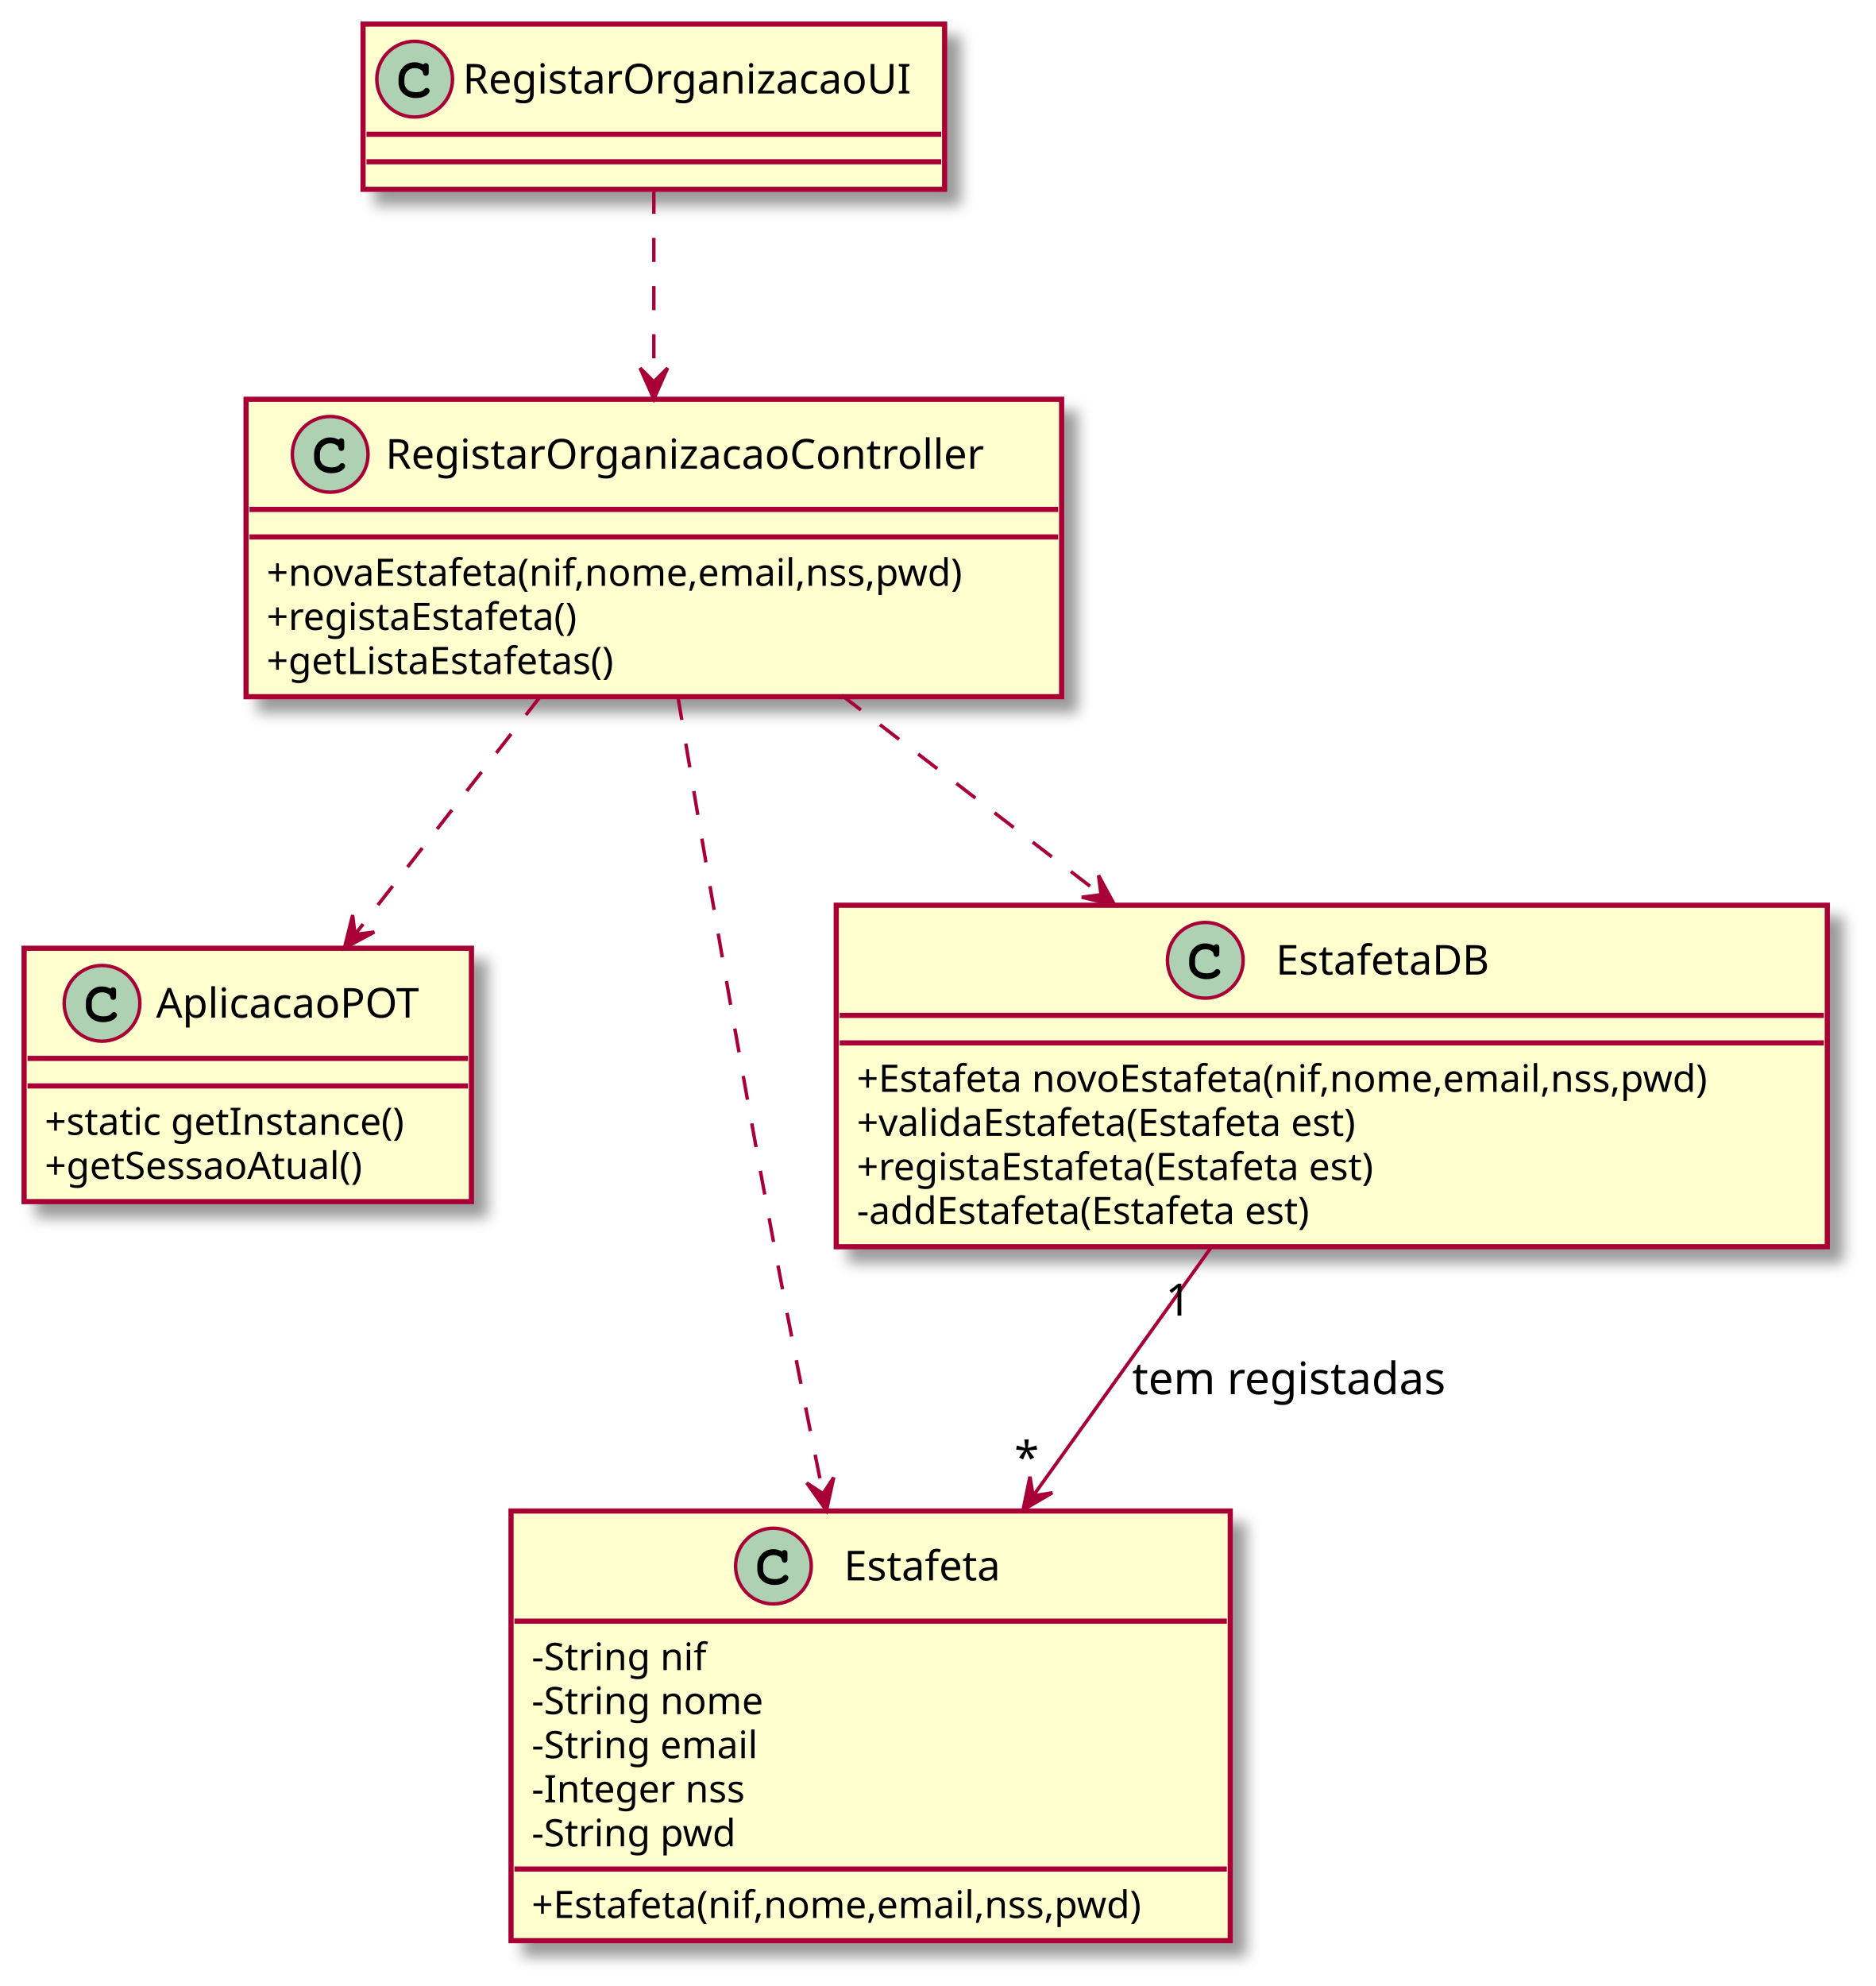
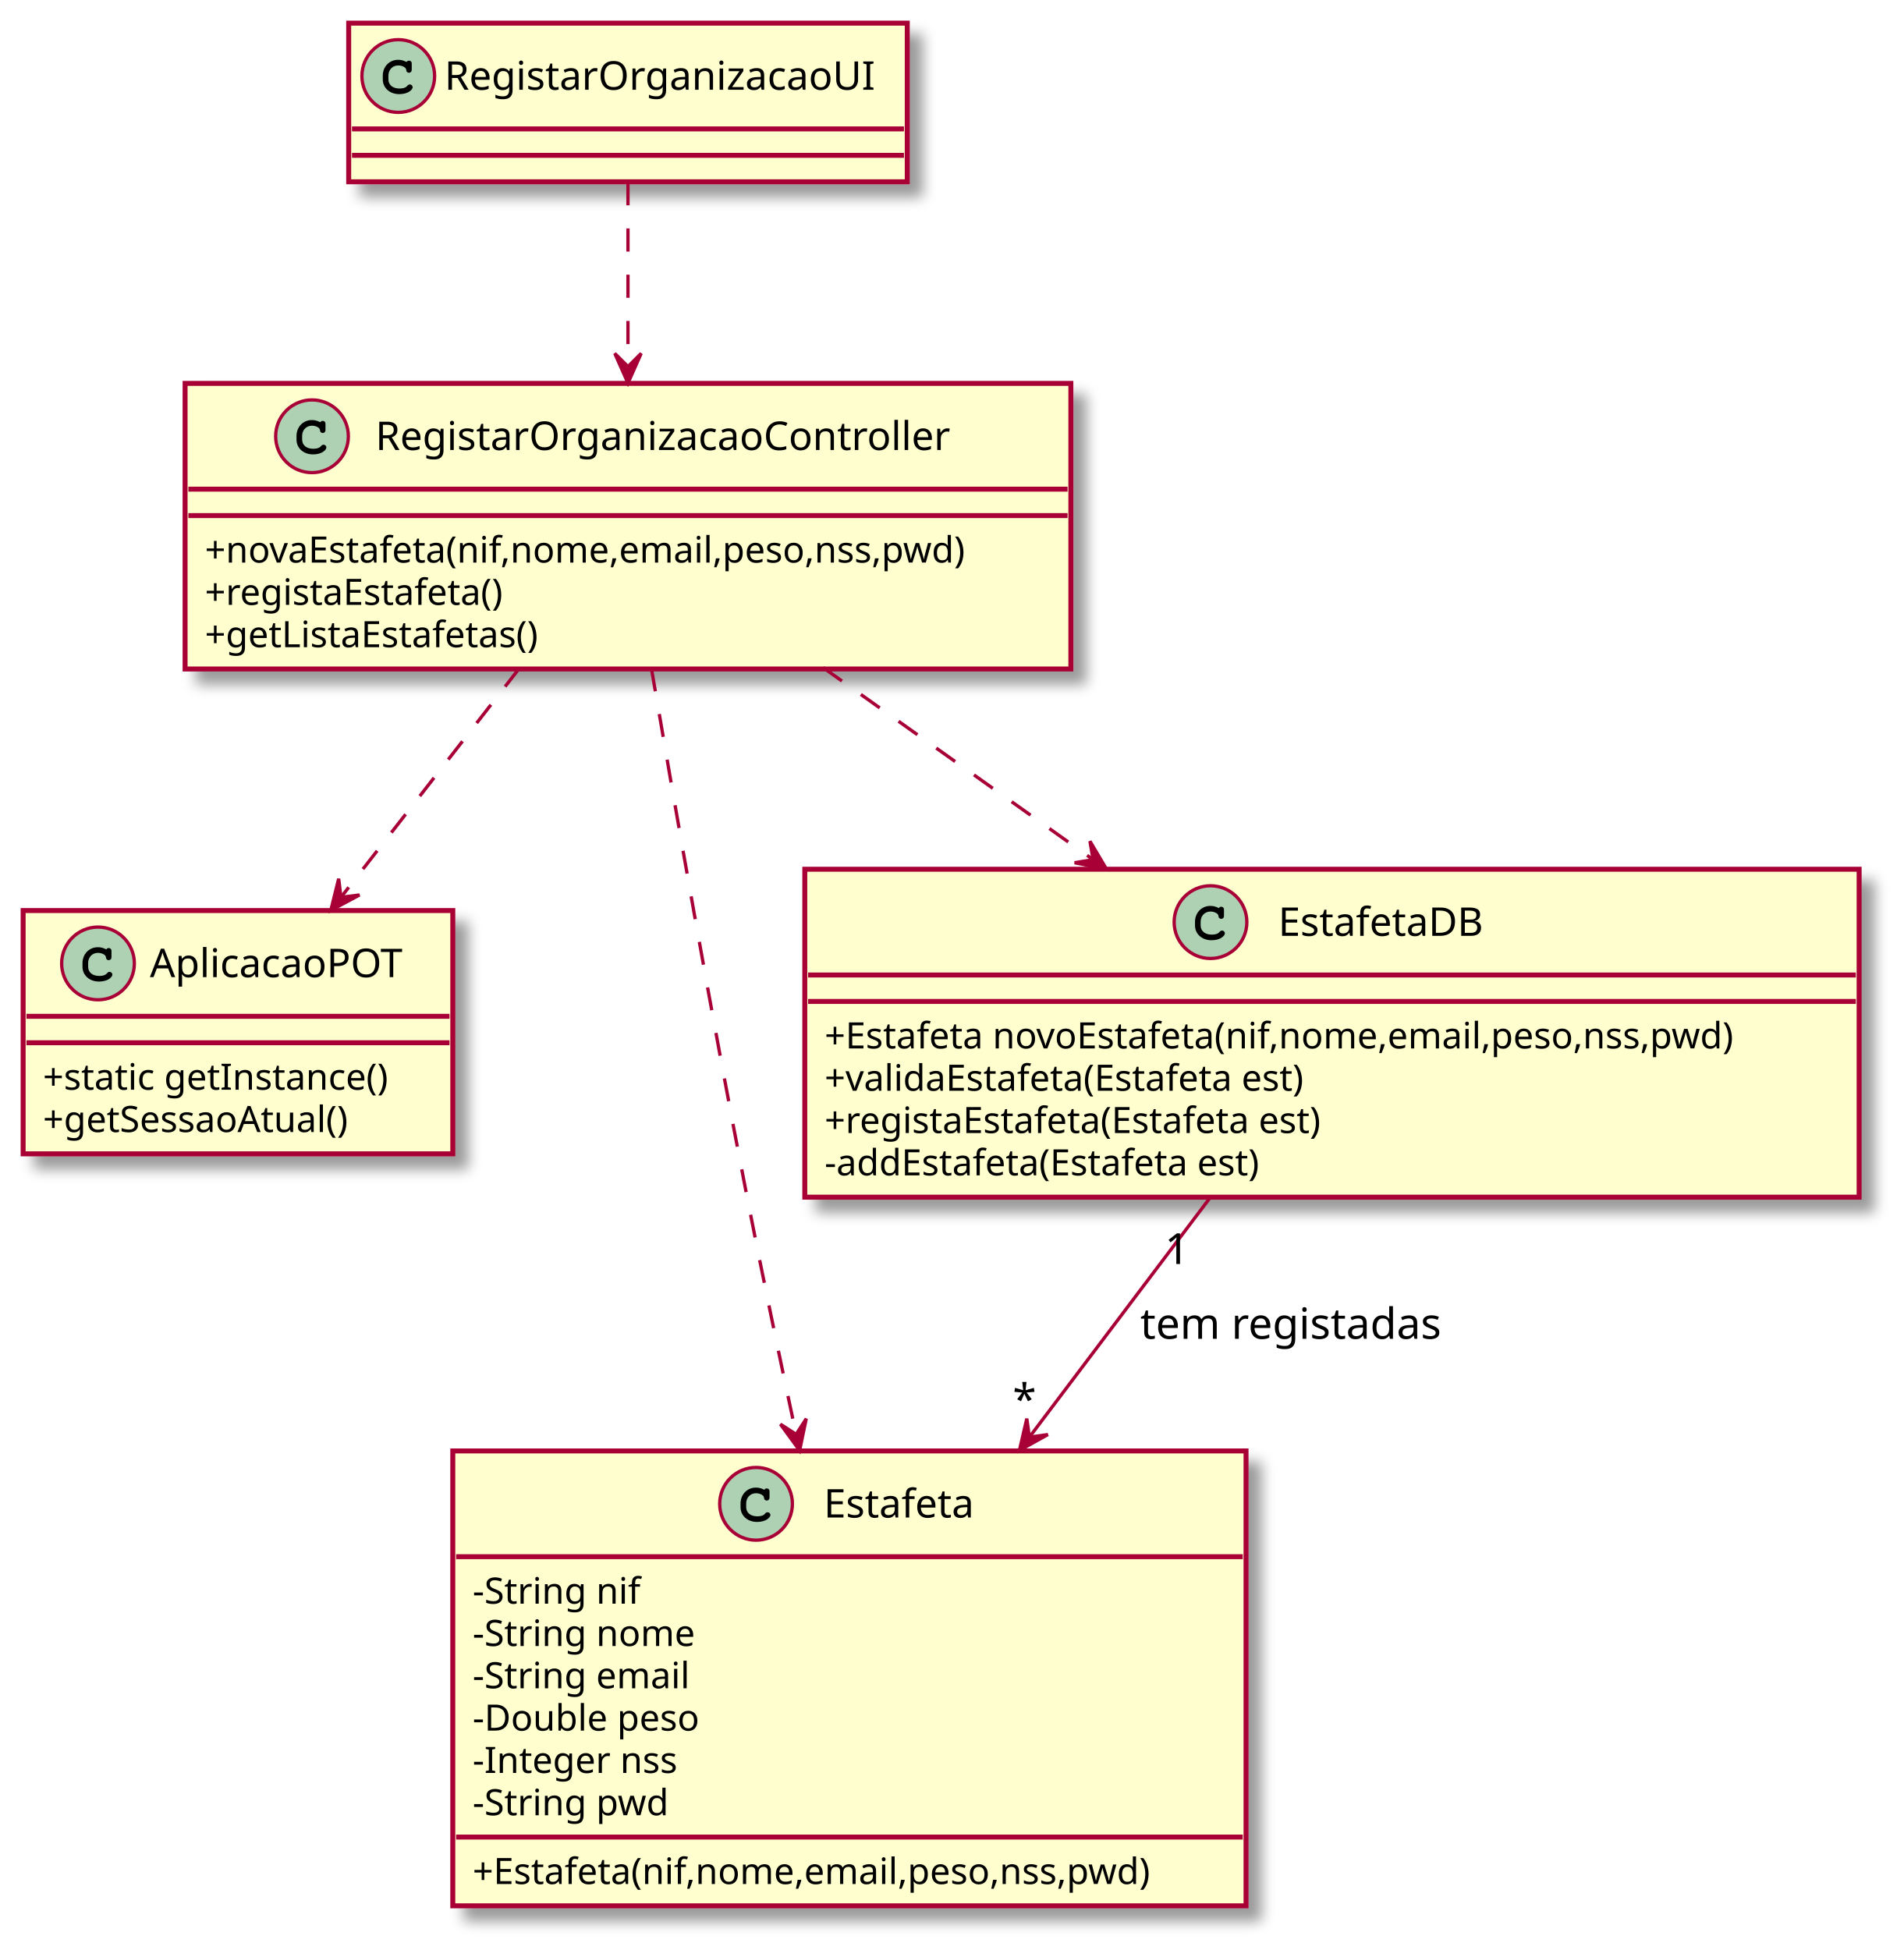
- <svg xmlns="http://www.w3.org/2000/svg" contentScriptType="application/ecmascript" contentStyleType="text/css" height="577px" preserveAspectRatio="none" style="width:545px;height:577px;" version="1.1" viewBox="0 0 545 577" width="545px" zoomAndPan="magnify">
+ <svg xmlns="http://www.w3.org/2000/svg" contentScriptType="application/ecmascript" contentStyleType="text/css" height="590px" preserveAspectRatio="none" style="width:576px;height:590px;" version="1.1" viewBox="0 0 576 590" width="576px" zoomAndPan="magnify">
  <defs>
-     <filter height="300%" id="fcpltcgm1yma7" width="300%" x="-1" y="-1">
+     <filter height="300%" id="fko1too99df12" width="300%" x="-1" y="-1">
      <feGaussianBlur result="blurOut" stdDeviation="2.0" />
      <feColorMatrix in="blurOut" result="blurOut2" type="matrix" values="0 0 0 0 0 0 0 0 0 0 0 0 0 0 0 0 0 0 .4 0" />
      <feOffset dx="4.0" dy="4.0" in="blurOut2" result="blurOut3" />
      <feBlend in="SourceGraphic" in2="blurOut3" mode="normal" />
    </filter>
  </defs>
  <g>
-     <rect codeLine="3" fill="#FEFECE" filter="url(#fcpltcgm1yma7)" height="73.609" id="AplicacaoPOT" style="stroke:#A80036;stroke-width:1.5;" width="130" x="7" y="275.5" />
+     <rect codeLine="3" fill="#FEFECE" filter="url(#fko1too99df12)" height="73.609" id="AplicacaoPOT" style="stroke:#A80036;stroke-width:1.5;" width="130" x="7" y="275.5" />
    <ellipse cx="29.65" cy="291.5" fill="#ADD1B2" rx="11" ry="11" style="stroke:#A80036;stroke-width:1.0;" />
    <path d="M31.994,287.172 C31.056,286.734 30.462,286.594 29.587,286.594 C26.962,286.594 24.962,288.672 24.962,291.391 L24.962,292.516 C24.962,295.094 27.072,296.984 29.962,296.984 C31.181,296.984 32.337,296.688 33.087,296.141 C33.666,295.734 33.994,295.281 33.994,294.891 C33.994,294.438 33.603,294.047 33.134,294.047 C32.916,294.047 32.712,294.125 32.525,294.312 C32.072,294.797 32.072,294.797 31.884,294.891 C31.462,295.156 30.775,295.281 30.009,295.281 C27.962,295.281 26.666,294.188 26.666,292.484 L26.666,291.391 C26.666,289.609 27.916,288.297 29.65,288.297 C30.228,288.297 30.837,288.453 31.306,288.703 C31.791,288.984 31.962,289.203 32.056,289.609 C32.119,290.016 32.15,290.141 32.291,290.266 C32.431,290.406 32.666,290.516 32.884,290.516 C33.15,290.516 33.416,290.375 33.587,290.156 C33.697,290 33.728,289.812 33.728,289.391 L33.728,287.969 C33.728,287.531 33.712,287.406 33.619,287.25 C33.462,286.984 33.181,286.844 32.884,286.844 C32.587,286.844 32.384,286.938 32.166,287.25 L31.994,287.172 Z " fill="#000000" />
    <text fill="#000000" font-family="sans-serif" font-size="12" lengthAdjust="spacing" textLength="81" x="45.35" y="295.654">AplicacaoPOT</text>
    <line style="stroke:#A80036;stroke-width:1.5;" x1="8" x2="136" y1="307.5" y2="307.5" />
    <line style="stroke:#A80036;stroke-width:1.5;" x1="8" x2="136" y1="315.5" y2="315.5" />
    <text fill="#000000" font-family="sans-serif" font-size="11" lengthAdjust="spacing" textLength="118" x="13" y="329.71">+static getInstance()</text>
    <text fill="#000000" font-family="sans-serif" font-size="11" lengthAdjust="spacing" textLength="107" x="13" y="342.515">+getSessaoAtual()</text>
-     <rect codeLine="9" fill="#FEFECE" filter="url(#fcpltcgm1yma7)" height="124.828" id="Estafeta" style="stroke:#A80036;stroke-width:1.5;" width="209" x="148.5" y="439" />
-     <ellipse cx="224.75" cy="455" fill="#ADD1B2" rx="11" ry="11" style="stroke:#A80036;stroke-width:1.0;" />
-     <path d="M227.094,450.672 C226.156,450.234 225.562,450.094 224.688,450.094 C222.062,450.094 220.062,452.172 220.062,454.891 L220.062,456.016 C220.062,458.594 222.172,460.484 225.062,460.484 C226.281,460.484 227.438,460.188 228.188,459.641 C228.766,459.234 229.094,458.781 229.094,458.391 C229.094,457.938 228.703,457.547 228.234,457.547 C228.016,457.547 227.812,457.625 227.625,457.812 C227.172,458.297 227.172,458.297 226.984,458.391 C226.562,458.656 225.875,458.781 225.109,458.781 C223.062,458.781 221.766,457.688 221.766,455.984 L221.766,454.891 C221.766,453.109 223.016,451.797 224.75,451.797 C225.328,451.797 225.938,451.953 226.406,452.203 C226.891,452.484 227.062,452.703 227.156,453.109 C227.219,453.516 227.25,453.641 227.391,453.766 C227.531,453.906 227.766,454.016 227.984,454.016 C228.25,454.016 228.516,453.875 228.688,453.656 C228.797,453.5 228.828,453.312 228.828,452.891 L228.828,451.469 C228.828,451.031 228.812,450.906 228.719,450.75 C228.562,450.484 228.281,450.344 227.984,450.344 C227.688,450.344 227.484,450.438 227.266,450.75 L227.094,450.672 Z " fill="#000000" />
-     <text fill="#000000" font-family="sans-serif" font-size="12" lengthAdjust="spacing" textLength="48" x="245.25" y="459.154">Estafeta</text>
-     <line style="stroke:#A80036;stroke-width:1.5;" x1="149.5" x2="356.5" y1="471" y2="471" />
-     <text fill="#000000" font-family="sans-serif" font-size="11" lengthAdjust="spacing" textLength="55" x="154.5" y="485.21">-String nif</text>
-     <text fill="#000000" font-family="sans-serif" font-size="11" lengthAdjust="spacing" textLength="74" x="154.5" y="498.015">-String nome</text>
-     <text fill="#000000" font-family="sans-serif" font-size="11" lengthAdjust="spacing" textLength="73" x="154.5" y="510.82">-String email</text>
-     <text fill="#000000" font-family="sans-serif" font-size="11" lengthAdjust="spacing" textLength="68" x="154.5" y="523.625">-Integer nss</text>
-     <text fill="#000000" font-family="sans-serif" font-size="11" lengthAdjust="spacing" textLength="64" x="154.5" y="536.429">-String pwd</text>
-     <line style="stroke:#A80036;stroke-width:1.5;" x1="149.5" x2="356.5" y1="543.023" y2="543.023" />
-     <text fill="#000000" font-family="sans-serif" font-size="11" lengthAdjust="spacing" textLength="197" x="154.5" y="557.234">+Estafeta(nif,nome,email,nss,pwd)</text>
-     <rect codeLine="18" fill="#FEFECE" filter="url(#fcpltcgm1yma7)" height="99.219" id="EstafetaDB" style="stroke:#A80036;stroke-width:1.5;" width="288" x="243" y="263" />
-     <ellipse cx="350.25" cy="279" fill="#ADD1B2" rx="11" ry="11" style="stroke:#A80036;stroke-width:1.0;" />
-     <path d="M352.594,274.672 C351.656,274.234 351.062,274.094 350.188,274.094 C347.562,274.094 345.562,276.172 345.562,278.891 L345.562,280.016 C345.562,282.594 347.672,284.484 350.562,284.484 C351.781,284.484 352.938,284.188 353.688,283.641 C354.266,283.234 354.594,282.781 354.594,282.391 C354.594,281.938 354.203,281.547 353.734,281.547 C353.516,281.547 353.312,281.625 353.125,281.812 C352.672,282.297 352.672,282.297 352.484,282.391 C352.062,282.656 351.375,282.781 350.609,282.781 C348.562,282.781 347.266,281.688 347.266,279.984 L347.266,278.891 C347.266,277.109 348.516,275.797 350.25,275.797 C350.828,275.797 351.438,275.953 351.906,276.203 C352.391,276.484 352.562,276.703 352.656,277.109 C352.719,277.516 352.75,277.641 352.891,277.766 C353.031,277.906 353.266,278.016 353.484,278.016 C353.75,278.016 354.016,277.875 354.188,277.656 C354.297,277.5 354.328,277.312 354.328,276.891 L354.328,275.469 C354.328,275.031 354.312,274.906 354.219,274.75 C354.062,274.484 353.781,274.344 353.484,274.344 C353.188,274.344 352.984,274.438 352.766,274.75 L352.594,274.672 Z " fill="#000000" />
-     <text fill="#000000" font-family="sans-serif" font-size="12" lengthAdjust="spacing" textLength="65" x="370.75" y="283.154">EstafetaDB</text>
-     <line style="stroke:#A80036;stroke-width:1.5;" x1="244" x2="530" y1="295" y2="295" />
-     <line style="stroke:#A80036;stroke-width:1.5;" x1="244" x2="530" y1="303" y2="303" />
-     <text fill="#000000" font-family="sans-serif" font-size="11" lengthAdjust="spacing" textLength="276" x="249" y="317.21">+Estafeta novoEstafeta(nif,nome,email,nss,pwd)</text>
-     <text fill="#000000" font-family="sans-serif" font-size="11" lengthAdjust="spacing" textLength="167" x="249" y="330.015">+validaEstafeta(Estafeta est)</text>
-     <text fill="#000000" font-family="sans-serif" font-size="11" lengthAdjust="spacing" textLength="172" x="249" y="342.82">+registaEstafeta(Estafeta est)</text>
-     <text fill="#000000" font-family="sans-serif" font-size="11" lengthAdjust="spacing" textLength="149" x="249" y="355.625">-addEstafeta(Estafeta est)</text>
-     <rect codeLine="25" fill="#FEFECE" filter="url(#fcpltcgm1yma7)" height="86.414" id="RegistarOrganizacaoController" style="stroke:#A80036;stroke-width:1.5;" width="237" x="71.5" y="116" />
-     <ellipse cx="95.95" cy="132" fill="#ADD1B2" rx="11" ry="11" style="stroke:#A80036;stroke-width:1.0;" />
-     <path d="M98.294,127.672 C97.356,127.234 96.763,127.094 95.888,127.094 C93.263,127.094 91.263,129.172 91.263,131.891 L91.263,133.016 C91.263,135.594 93.372,137.484 96.263,137.484 C97.481,137.484 98.638,137.188 99.388,136.641 C99.966,136.234 100.294,135.781 100.294,135.391 C100.294,134.938 99.903,134.547 99.434,134.547 C99.216,134.547 99.013,134.625 98.825,134.812 C98.372,135.297 98.372,135.297 98.184,135.391 C97.763,135.656 97.075,135.781 96.309,135.781 C94.263,135.781 92.966,134.688 92.966,132.984 L92.966,131.891 C92.966,130.109 94.216,128.797 95.95,128.797 C96.528,128.797 97.138,128.953 97.606,129.203 C98.091,129.484 98.263,129.703 98.356,130.109 C98.419,130.516 98.45,130.641 98.591,130.766 C98.731,130.906 98.966,131.016 99.184,131.016 C99.45,131.016 99.716,130.875 99.888,130.656 C99.997,130.5 100.028,130.312 100.028,129.891 L100.028,128.469 C100.028,128.031 100.013,127.906 99.919,127.75 C99.763,127.484 99.481,127.344 99.184,127.344 C98.888,127.344 98.684,127.438 98.466,127.75 L98.294,127.672 Z " fill="#000000" />
-     <text fill="#000000" font-family="sans-serif" font-size="12" lengthAdjust="spacing" textLength="184" x="112.05" y="136.154">RegistarOrganizacaoController</text>
-     <line style="stroke:#A80036;stroke-width:1.5;" x1="72.5" x2="307.5" y1="148" y2="148" />
-     <line style="stroke:#A80036;stroke-width:1.5;" x1="72.5" x2="307.5" y1="156" y2="156" />
-     <text fill="#000000" font-family="sans-serif" font-size="11" lengthAdjust="spacing" textLength="225" x="77.5" y="170.21">+novaEstafeta(nif,nome,email,nss,pwd)</text>
-     <text fill="#000000" font-family="sans-serif" font-size="11" lengthAdjust="spacing" textLength="103" x="77.5" y="183.015">+registaEstafeta()</text>
-     <text fill="#000000" font-family="sans-serif" font-size="11" lengthAdjust="spacing" textLength="115" x="77.5" y="195.82">+getListaEstafetas()</text>
-     <rect codeLine="31" fill="#FEFECE" filter="url(#fcpltcgm1yma7)" height="48" id="RegistarOrganizacaoUI" style="stroke:#A80036;stroke-width:1.5;" width="169" x="105.5" y="7" />
+     <rect codeLine="9" fill="#FEFECE" filter="url(#fko1too99df12)" height="137.633" id="Estafeta" style="stroke:#A80036;stroke-width:1.5;" width="240" x="137" y="439" />
+     <ellipse cx="228.75" cy="455" fill="#ADD1B2" rx="11" ry="11" style="stroke:#A80036;stroke-width:1.0;" />
+     <path d="M231.094,450.672 C230.156,450.234 229.562,450.094 228.688,450.094 C226.062,450.094 224.062,452.172 224.062,454.891 L224.062,456.016 C224.062,458.594 226.172,460.484 229.062,460.484 C230.281,460.484 231.438,460.188 232.188,459.641 C232.766,459.234 233.094,458.781 233.094,458.391 C233.094,457.938 232.703,457.547 232.234,457.547 C232.016,457.547 231.812,457.625 231.625,457.812 C231.172,458.297 231.172,458.297 230.984,458.391 C230.562,458.656 229.875,458.781 229.109,458.781 C227.062,458.781 225.766,457.688 225.766,455.984 L225.766,454.891 C225.766,453.109 227.016,451.797 228.75,451.797 C229.328,451.797 229.938,451.953 230.406,452.203 C230.891,452.484 231.062,452.703 231.156,453.109 C231.219,453.516 231.25,453.641 231.391,453.766 C231.531,453.906 231.766,454.016 231.984,454.016 C232.25,454.016 232.516,453.875 232.688,453.656 C232.797,453.5 232.828,453.312 232.828,452.891 L232.828,451.469 C232.828,451.031 232.812,450.906 232.719,450.75 C232.562,450.484 232.281,450.344 231.984,450.344 C231.688,450.344 231.484,450.438 231.266,450.75 L231.094,450.672 Z " fill="#000000" />
+     <text fill="#000000" font-family="sans-serif" font-size="12" lengthAdjust="spacing" textLength="48" x="249.25" y="459.154">Estafeta</text>
+     <line style="stroke:#A80036;stroke-width:1.5;" x1="138" x2="376" y1="471" y2="471" />
+     <text fill="#000000" font-family="sans-serif" font-size="11" lengthAdjust="spacing" textLength="55" x="143" y="485.21">-String nif</text>
+     <text fill="#000000" font-family="sans-serif" font-size="11" lengthAdjust="spacing" textLength="74" x="143" y="498.015">-String nome</text>
+     <text fill="#000000" font-family="sans-serif" font-size="11" lengthAdjust="spacing" textLength="73" x="143" y="510.82">-String email</text>
+     <text fill="#000000" font-family="sans-serif" font-size="11" lengthAdjust="spacing" textLength="77" x="143" y="523.625">-Double peso</text>
+     <text fill="#000000" font-family="sans-serif" font-size="11" lengthAdjust="spacing" textLength="68" x="143" y="536.429">-Integer nss</text>
+     <text fill="#000000" font-family="sans-serif" font-size="11" lengthAdjust="spacing" textLength="64" x="143" y="549.234">-String pwd</text>
+     <line style="stroke:#A80036;stroke-width:1.5;" x1="138" x2="376" y1="555.828" y2="555.828" />
+     <text fill="#000000" font-family="sans-serif" font-size="11" lengthAdjust="spacing" textLength="228" x="143" y="570.039">+Estafeta(nif,nome,email,peso,nss,pwd)</text>
+     <rect codeLine="19" fill="#FEFECE" filter="url(#fko1too99df12)" height="99.219" id="EstafetaDB" style="stroke:#A80036;stroke-width:1.5;" width="319" x="243.5" y="263" />
+     <ellipse cx="366.25" cy="279" fill="#ADD1B2" rx="11" ry="11" style="stroke:#A80036;stroke-width:1.0;" />
+     <path d="M368.594,274.672 C367.656,274.234 367.062,274.094 366.188,274.094 C363.562,274.094 361.562,276.172 361.562,278.891 L361.562,280.016 C361.562,282.594 363.672,284.484 366.562,284.484 C367.781,284.484 368.938,284.188 369.688,283.641 C370.266,283.234 370.594,282.781 370.594,282.391 C370.594,281.938 370.203,281.547 369.734,281.547 C369.516,281.547 369.312,281.625 369.125,281.812 C368.672,282.297 368.672,282.297 368.484,282.391 C368.062,282.656 367.375,282.781 366.609,282.781 C364.562,282.781 363.266,281.688 363.266,279.984 L363.266,278.891 C363.266,277.109 364.516,275.797 366.25,275.797 C366.828,275.797 367.438,275.953 367.906,276.203 C368.391,276.484 368.562,276.703 368.656,277.109 C368.719,277.516 368.75,277.641 368.891,277.766 C369.031,277.906 369.266,278.016 369.484,278.016 C369.75,278.016 370.016,277.875 370.188,277.656 C370.297,277.5 370.328,277.312 370.328,276.891 L370.328,275.469 C370.328,275.031 370.312,274.906 370.219,274.75 C370.062,274.484 369.781,274.344 369.484,274.344 C369.188,274.344 368.984,274.438 368.766,274.75 L368.594,274.672 Z " fill="#000000" />
+     <text fill="#000000" font-family="sans-serif" font-size="12" lengthAdjust="spacing" textLength="65" x="386.75" y="283.154">EstafetaDB</text>
+     <line style="stroke:#A80036;stroke-width:1.5;" x1="244.5" x2="561.5" y1="295" y2="295" />
+     <line style="stroke:#A80036;stroke-width:1.5;" x1="244.5" x2="561.5" y1="303" y2="303" />
+     <text fill="#000000" font-family="sans-serif" font-size="11" lengthAdjust="spacing" textLength="307" x="249.5" y="317.21">+Estafeta novoEstafeta(nif,nome,email,peso,nss,pwd)</text>
+     <text fill="#000000" font-family="sans-serif" font-size="11" lengthAdjust="spacing" textLength="167" x="249.5" y="330.015">+validaEstafeta(Estafeta est)</text>
+     <text fill="#000000" font-family="sans-serif" font-size="11" lengthAdjust="spacing" textLength="172" x="249.5" y="342.82">+registaEstafeta(Estafeta est)</text>
+     <text fill="#000000" font-family="sans-serif" font-size="11" lengthAdjust="spacing" textLength="149" x="249.5" y="355.625">-addEstafeta(Estafeta est)</text>
+     <rect codeLine="26" fill="#FEFECE" filter="url(#fko1too99df12)" height="86.414" id="RegistarOrganizacaoController" style="stroke:#A80036;stroke-width:1.5;" width="268" x="56" y="116" />
+     <ellipse cx="94.4" cy="132" fill="#ADD1B2" rx="11" ry="11" style="stroke:#A80036;stroke-width:1.0;" />
+     <path d="M96.744,127.672 C95.806,127.234 95.213,127.094 94.338,127.094 C91.713,127.094 89.713,129.172 89.713,131.891 L89.713,133.016 C89.713,135.594 91.822,137.484 94.713,137.484 C95.931,137.484 97.088,137.188 97.838,136.641 C98.416,136.234 98.744,135.781 98.744,135.391 C98.744,134.938 98.353,134.547 97.884,134.547 C97.666,134.547 97.463,134.625 97.275,134.812 C96.822,135.297 96.822,135.297 96.634,135.391 C96.213,135.656 95.525,135.781 94.759,135.781 C92.713,135.781 91.416,134.688 91.416,132.984 L91.416,131.891 C91.416,130.109 92.666,128.797 94.4,128.797 C94.978,128.797 95.588,128.953 96.056,129.203 C96.541,129.484 96.713,129.703 96.806,130.109 C96.869,130.516 96.9,130.641 97.041,130.766 C97.181,130.906 97.416,131.016 97.634,131.016 C97.9,131.016 98.166,130.875 98.338,130.656 C98.447,130.5 98.478,130.312 98.478,129.891 L98.478,128.469 C98.478,128.031 98.463,127.906 98.369,127.75 C98.213,127.484 97.931,127.344 97.634,127.344 C97.338,127.344 97.134,127.438 96.916,127.75 L96.744,127.672 Z " fill="#000000" />
+     <text fill="#000000" font-family="sans-serif" font-size="12" lengthAdjust="spacing" textLength="184" x="113.6" y="136.154">RegistarOrganizacaoController</text>
+     <line style="stroke:#A80036;stroke-width:1.5;" x1="57" x2="323" y1="148" y2="148" />
+     <line style="stroke:#A80036;stroke-width:1.5;" x1="57" x2="323" y1="156" y2="156" />
+     <text fill="#000000" font-family="sans-serif" font-size="11" lengthAdjust="spacing" textLength="256" x="62" y="170.21">+novaEstafeta(nif,nome,email,peso,nss,pwd)</text>
+     <text fill="#000000" font-family="sans-serif" font-size="11" lengthAdjust="spacing" textLength="103" x="62" y="183.015">+registaEstafeta()</text>
+     <text fill="#000000" font-family="sans-serif" font-size="11" lengthAdjust="spacing" textLength="115" x="62" y="195.82">+getListaEstafetas()</text>
+     <rect codeLine="32" fill="#FEFECE" filter="url(#fko1too99df12)" height="48" id="RegistarOrganizacaoUI" style="stroke:#A80036;stroke-width:1.5;" width="169" x="105.5" y="7" />
    <ellipse cx="120.5" cy="23" fill="#ADD1B2" rx="11" ry="11" style="stroke:#A80036;stroke-width:1.0;" />
    <path d="M122.844,18.672 C121.906,18.234 121.312,18.094 120.438,18.094 C117.812,18.094 115.812,20.172 115.812,22.891 L115.812,24.016 C115.812,26.594 117.922,28.484 120.812,28.484 C122.031,28.484 123.188,28.188 123.938,27.641 C124.516,27.234 124.844,26.781 124.844,26.391 C124.844,25.938 124.453,25.547 123.984,25.547 C123.766,25.547 123.562,25.625 123.375,25.812 C122.922,26.297 122.922,26.297 122.734,26.391 C122.312,26.656 121.625,26.781 120.859,26.781 C118.812,26.781 117.516,25.688 117.516,23.984 L117.516,22.891 C117.516,21.109 118.766,19.797 120.5,19.797 C121.078,19.797 121.688,19.953 122.156,20.203 C122.641,20.484 122.812,20.703 122.906,21.109 C122.969,21.516 123,21.641 123.141,21.766 C123.281,21.906 123.516,22.016 123.734,22.016 C124,22.016 124.266,21.875 124.438,21.656 C124.547,21.5 124.578,21.312 124.578,20.891 L124.578,19.469 C124.578,19.031 124.562,18.906 124.469,18.75 C124.312,18.484 124.031,18.344 123.734,18.344 C123.438,18.344 123.234,18.438 123.016,18.75 L122.844,18.672 Z " fill="#000000" />
    <text fill="#000000" font-family="sans-serif" font-size="12" lengthAdjust="spacing" textLength="137" x="134.5" y="27.154">RegistarOrganizacaoUI</text>
    <line style="stroke:#A80036;stroke-width:1.5;" x1="106.5" x2="273.5" y1="39" y2="39" />
    <line style="stroke:#A80036;stroke-width:1.5;" x1="106.5" x2="273.5" y1="47" y2="47" />
-     <path codeLine="34" d="M190,55.11 C190,70.631 190,91.639 190,110.625 " fill="none" id="RegistarOrganizacaoUI-to-RegistarOrganizacaoController" style="stroke:#A80036;stroke-width:1.0;stroke-dasharray:7.0,7.0;" />
+     <path codeLine="35" d="M190,55.11 C190,70.631 190,91.639 190,110.625 " fill="none" id="RegistarOrganizacaoUI-to-RegistarOrganizacaoController" style="stroke:#A80036;stroke-width:1.0;stroke-dasharray:7.0,7.0;" />
    <polygon fill="#A80036" points="190,115.921,194,106.921,190,110.921,186,106.921,190,115.921" style="stroke:#A80036;stroke-width:1.0;" />
-     <path codeLine="35" d="M244.614,202 C267.865,219.881 295.216,240.915 319.7,259.744 " fill="none" id="RegistarOrganizacaoController-to-EstafetaDB" style="stroke:#A80036;stroke-width:1.0;stroke-dasharray:7.0,7.0;" />
-     <polygon fill="#A80036" points="323.919,262.988,319.224,254.33,319.956,259.939,314.347,260.671,323.919,262.988" style="stroke:#A80036;stroke-width:1.0;" />
-     <path codeLine="36" d="M196.965,202.232 C203.795,243.143 214.66,306.905 225,362 C229.396,385.424 234.488,411.016 239.115,433.757 " fill="none" id="RegistarOrganizacaoController-to-Estafeta" style="stroke:#A80036;stroke-width:1.0;stroke-dasharray:7.0,7.0;" />
-     <polygon fill="#A80036" points="240.156,438.866,242.278,429.248,239.157,433.967,234.439,430.846,240.156,438.866" style="stroke:#A80036;stroke-width:1.0;" />
-     <path codeLine="37" d="M157.13,202.201 C140.316,223.789 119.954,249.932 103.361,271.236 " fill="none" id="RegistarOrganizacaoController-to-AplicacaoPOT" style="stroke:#A80036;stroke-width:1.0;stroke-dasharray:7.0,7.0;" />
+     <path codeLine="36" d="M249.05,202 C274.292,219.955 304.006,241.089 330.562,259.977 " fill="none" id="RegistarOrganizacaoController-to-EstafetaDB" style="stroke:#A80036;stroke-width:1.0;stroke-dasharray:7.0,7.0;" />
+     <polygon fill="#A80036" points="334.795,262.988,329.778,254.513,330.72,260.091,325.142,261.032,334.795,262.988" style="stroke:#A80036;stroke-width:1.0;" />
+     <path codeLine="37" d="M197.096,202.249 C204.072,243.172 215.212,306.942 226,362 C230.579,385.368 235.896,410.781 240.821,433.71 " fill="none" id="RegistarOrganizacaoController-to-Estafeta" style="stroke:#A80036;stroke-width:1.0;stroke-dasharray:7.0,7.0;" />
+     <polygon fill="#A80036" points="241.931,438.868,243.946,429.228,240.878,433.98,236.126,430.912,241.931,438.868" style="stroke:#A80036;stroke-width:1.0;" />
+     <path codeLine="38" d="M157.13,202.201 C140.316,223.789 119.954,249.932 103.361,271.236 " fill="none" id="RegistarOrganizacaoController-to-AplicacaoPOT" style="stroke:#A80036;stroke-width:1.0;stroke-dasharray:7.0,7.0;" />
    <polygon fill="#A80036" points="100.094,275.43,108.781,270.788,103.167,271.486,102.469,265.872,100.094,275.43" style="stroke:#A80036;stroke-width:1.0;" />
-     <path codeLine="39" d="M352.143,362.144 C336.309,384.241 317.336,410.717 300.246,434.567 " fill="none" id="EstafetaDB-to-Estafeta" style="stroke:#A80036;stroke-width:1.0;" />
-     <polygon fill="#A80036" points="297.3,438.678,305.794,433.693,300.213,434.614,299.292,429.033,297.3,438.678" style="stroke:#A80036;stroke-width:1.0;" />
-     <text fill="#000000" font-family="sans-serif" font-size="13" lengthAdjust="spacing" textLength="97" x="329" y="405.067">tem registadas</text>
-     <text fill="#000000" font-family="sans-serif" font-size="13" lengthAdjust="spacing" textLength="8" x="338.679" y="382.241">1</text>
-     <text fill="#000000" font-family="sans-serif" font-size="13" lengthAdjust="spacing" textLength="7" x="294.762" y="428.07">*</text>
+     <path codeLine="40" d="M366.158,362.328 C349.628,384.236 329.789,410.53 311.584,434.657 " fill="none" id="EstafetaDB-to-Estafeta" style="stroke:#A80036;stroke-width:1.0;" />
+     <polygon fill="#A80036" points="308.442,438.822,317.056,434.047,311.453,434.831,310.669,429.228,308.442,438.822" style="stroke:#A80036;stroke-width:1.0;" />
+     <text fill="#000000" font-family="sans-serif" font-size="13" lengthAdjust="spacing" textLength="97" x="345" y="405.067">tem registadas</text>
+     <text fill="#000000" font-family="sans-serif" font-size="13" lengthAdjust="spacing" textLength="8" x="352.415" y="382.451">1</text>
+     <text fill="#000000" font-family="sans-serif" font-size="13" lengthAdjust="spacing" textLength="7" x="306.386" y="428.007">*</text>
  </g>
</svg>
